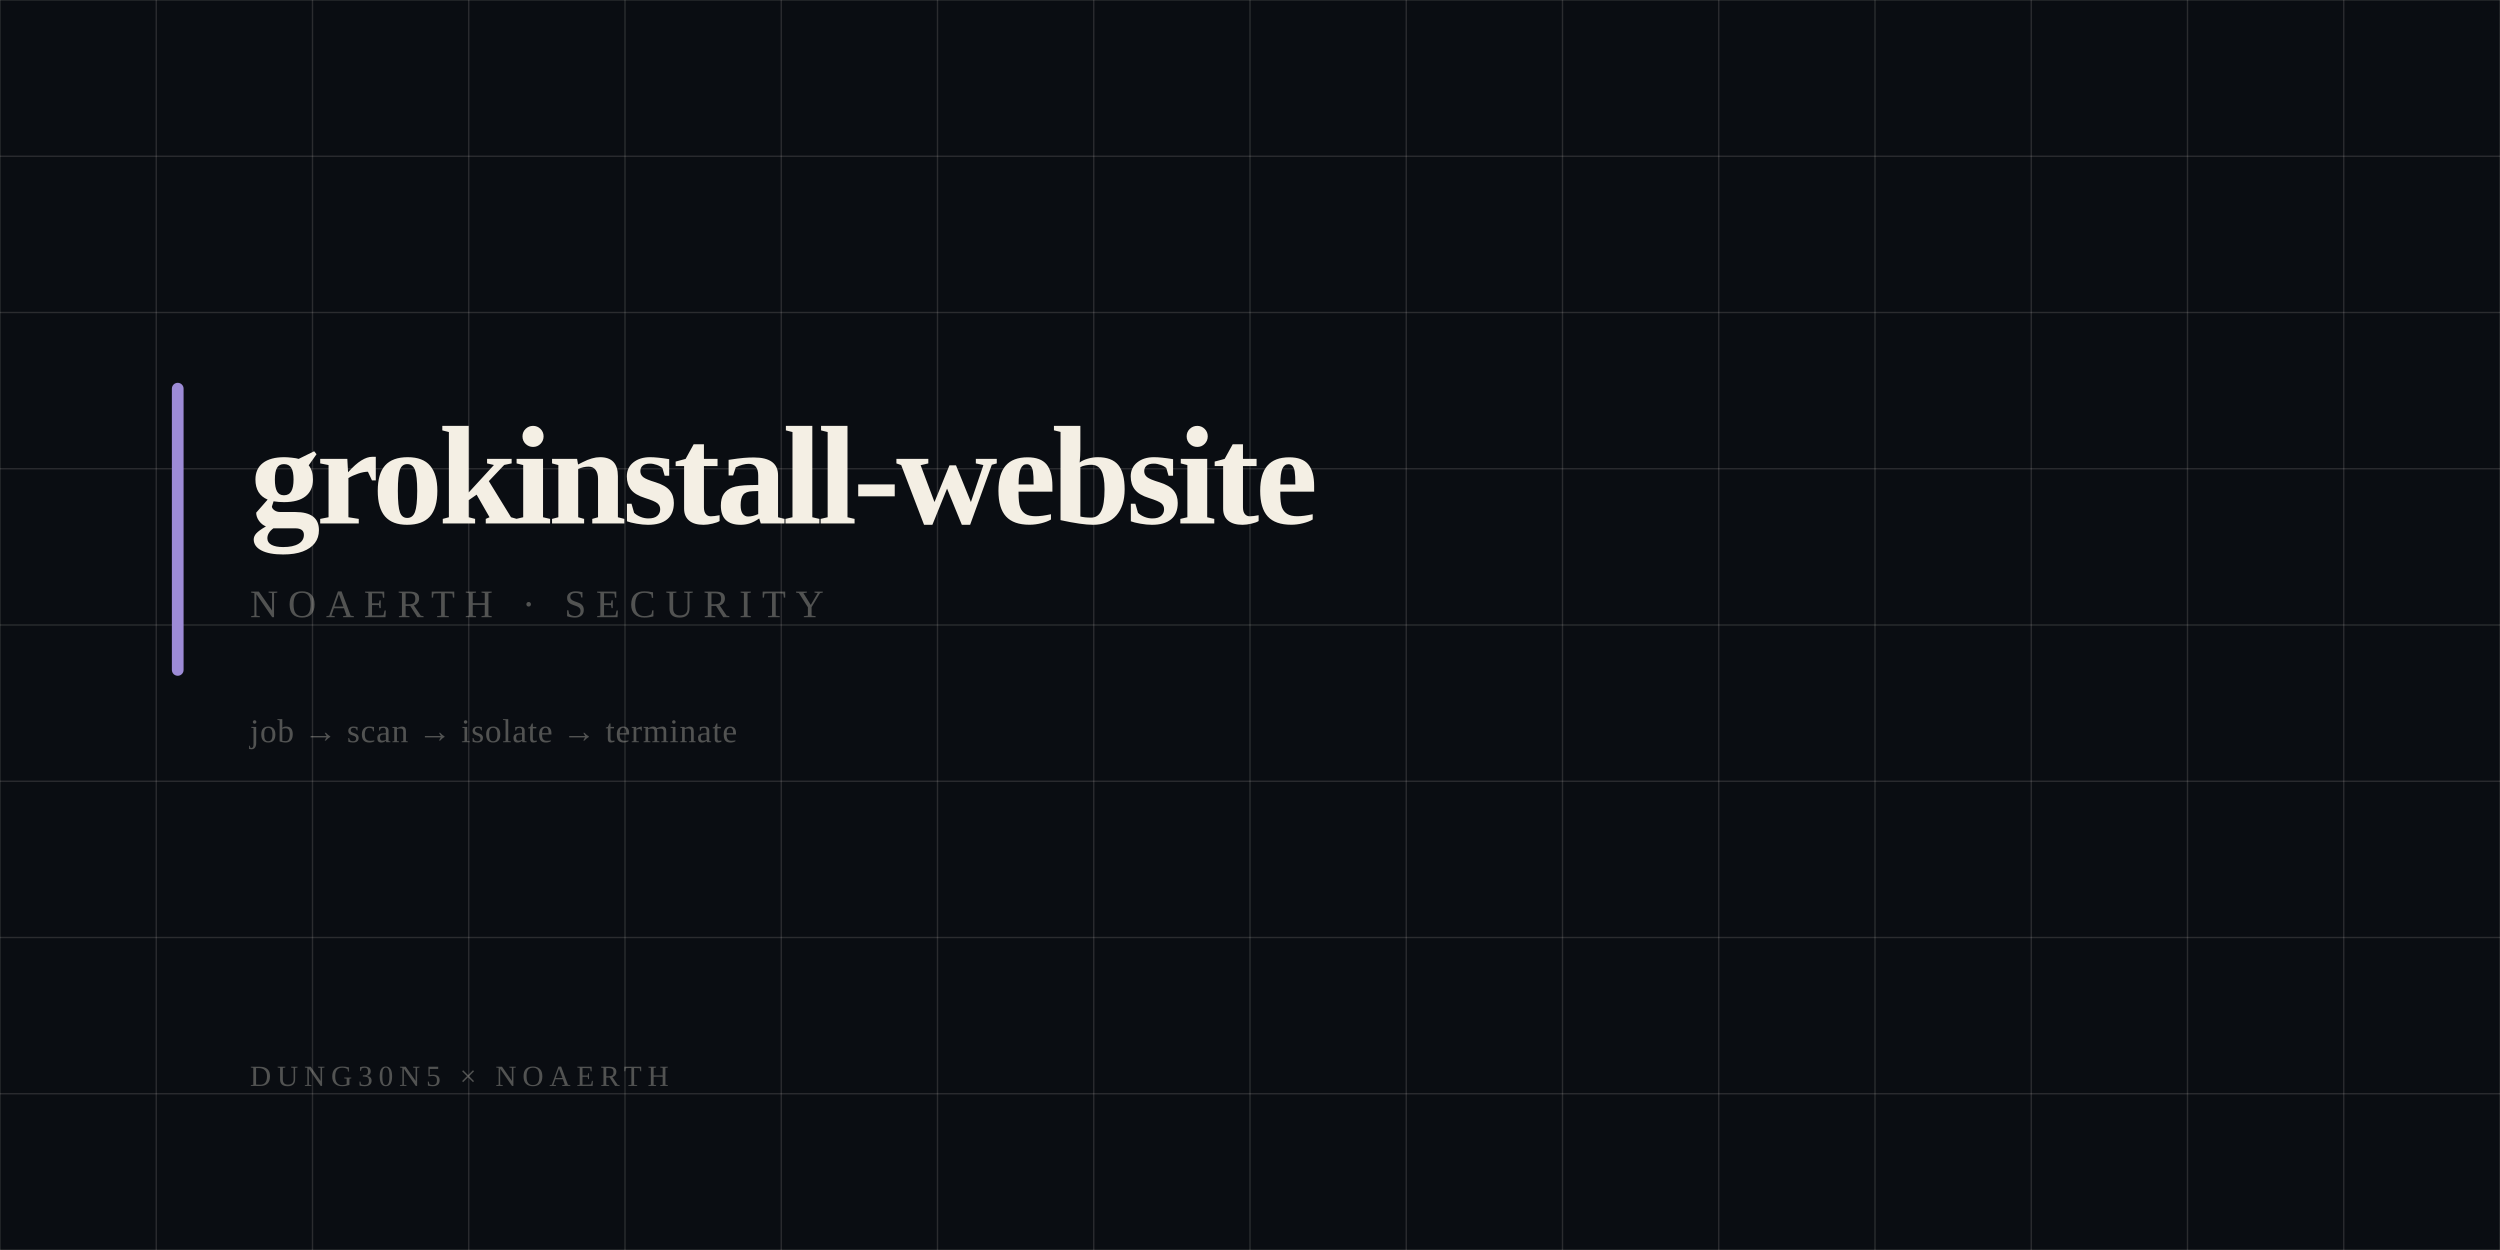
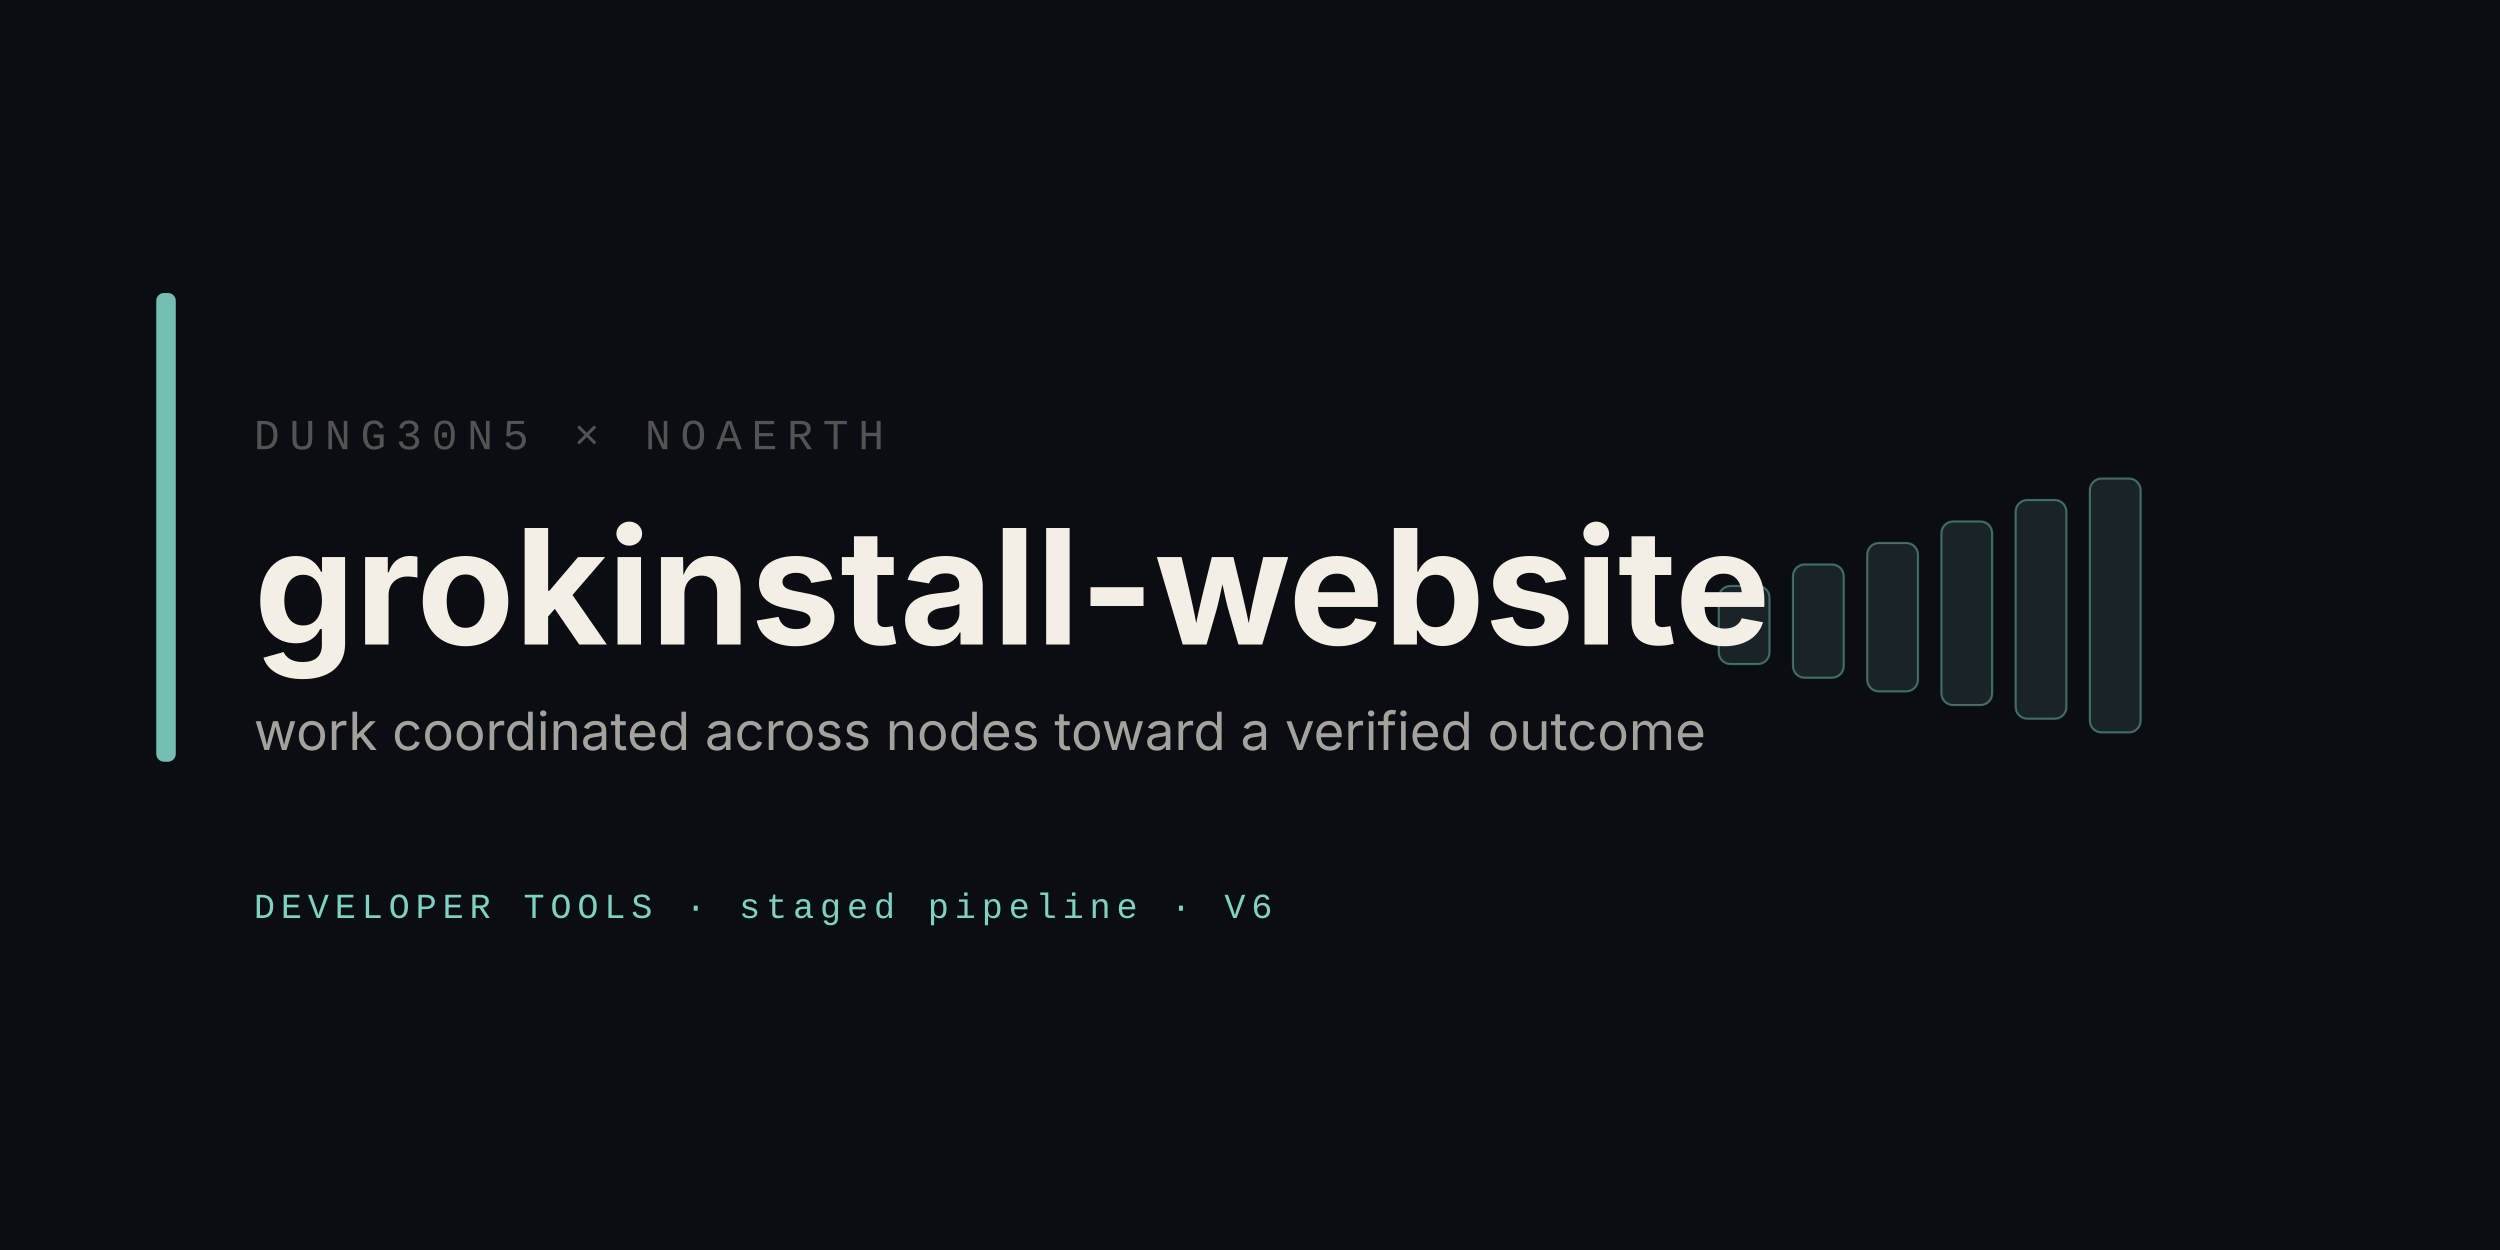
- <svg xmlns="http://www.w3.org/2000/svg" viewBox="0 0 1280 640" width="1280" height="640" role="img" aria-label="grokinstall-website — NOAERTH project card.">
+ <svg xmlns="http://www.w3.org/2000/svg" viewBox="0 0 1280 640" width="1280" height="640" role="img" aria-label="grokinstall-website project card">
  <rect width="1280" height="640" fill="#0a0d12" />
-   <line x1="0" y1="0" x2="0" y2="640" stroke="#f4efe424" stroke-width="0.7" />
-   <line x1="80" y1="0" x2="80" y2="640" stroke="#f4efe424" stroke-width="0.7" />
-   <line x1="160" y1="0" x2="160" y2="640" stroke="#f4efe424" stroke-width="0.7" />
-   <line x1="240" y1="0" x2="240" y2="640" stroke="#f4efe424" stroke-width="0.7" />
-   <line x1="320" y1="0" x2="320" y2="640" stroke="#f4efe424" stroke-width="0.7" />
-   <line x1="400" y1="0" x2="400" y2="640" stroke="#f4efe424" stroke-width="0.7" />
-   <line x1="480" y1="0" x2="480" y2="640" stroke="#f4efe424" stroke-width="0.7" />
-   <line x1="560" y1="0" x2="560" y2="640" stroke="#f4efe424" stroke-width="0.7" />
-   <line x1="640" y1="0" x2="640" y2="640" stroke="#f4efe424" stroke-width="0.7" />
-   <line x1="720" y1="0" x2="720" y2="640" stroke="#f4efe424" stroke-width="0.7" />
-   <line x1="800" y1="0" x2="800" y2="640" stroke="#f4efe424" stroke-width="0.7" />
-   <line x1="880" y1="0" x2="880" y2="640" stroke="#f4efe424" stroke-width="0.7" />
-   <line x1="960" y1="0" x2="960" y2="640" stroke="#f4efe424" stroke-width="0.7" />
-   <line x1="1040" y1="0" x2="1040" y2="640" stroke="#f4efe424" stroke-width="0.7" />
-   <line x1="1120" y1="0" x2="1120" y2="640" stroke="#f4efe424" stroke-width="0.7" />
-   <line x1="1200" y1="0" x2="1200" y2="640" stroke="#f4efe424" stroke-width="0.7" />
-   <line x1="1280" y1="0" x2="1280" y2="640" stroke="#f4efe424" stroke-width="0.7" />
-   <line x1="0" y1="0" x2="1280" y2="0" stroke="#f4efe424" stroke-width="0.7" />
-   <line x1="0" y1="80" x2="1280" y2="80" stroke="#f4efe424" stroke-width="0.7" />
-   <line x1="0" y1="160" x2="1280" y2="160" stroke="#f4efe424" stroke-width="0.7" />
-   <line x1="0" y1="240" x2="1280" y2="240" stroke="#f4efe424" stroke-width="0.7" />
-   <line x1="0" y1="320" x2="1280" y2="320" stroke="#f4efe424" stroke-width="0.7" />
-   <line x1="0" y1="400" x2="1280" y2="400" stroke="#f4efe424" stroke-width="0.7" />
-   <line x1="0" y1="480" x2="1280" y2="480" stroke="#f4efe424" stroke-width="0.7" />
-   <line x1="0" y1="560" x2="1280" y2="560" stroke="#f4efe424" stroke-width="0.7" />
-   <line x1="0" y1="640" x2="1280" y2="640" stroke="#f4efe424" stroke-width="0.7" />
-   <rect x="88" y="196" width="6" height="150" rx="3" fill="#9d8bd6" />
-   <text x="128" y="268" fill="#f4efe4" font-size="72" font-weight="680" letter-spacing="-2">grokinstall-website</text>
-   <text x="128" y="316" fill="#f4efe44f" font-size="20" letter-spacing="5">NOAERTH · SECURITY</text>
-   <text x="128" y="380" fill="#f4efe44f" font-size="17" letter-spacing="0.4">job → scan → isolate → terminate</text>
-   <text x="128" y="556" fill="#f4efe44f" font-size="15" letter-spacing="3">DUNG30N5 × NOAERTH</text>
+   <rect x="880" y="300" width="26" height="40" rx="6" fill="#7fd1c1" fill-opacity="0.12" stroke="#7fd1c1" stroke-width="1.1" stroke-opacity="0.45" />
+   <rect x="918" y="289" width="26" height="58" rx="6" fill="#7fd1c1" fill-opacity="0.12" stroke="#7fd1c1" stroke-width="1.1" stroke-opacity="0.45" />
+   <rect x="956" y="278" width="26" height="76" rx="6" fill="#7fd1c1" fill-opacity="0.12" stroke="#7fd1c1" stroke-width="1.1" stroke-opacity="0.45" />
+   <rect x="994" y="267" width="26" height="94" rx="6" fill="#7fd1c1" fill-opacity="0.12" stroke="#7fd1c1" stroke-width="1.1" stroke-opacity="0.45" />
+   <rect x="1032" y="256" width="26" height="112" rx="6" fill="#7fd1c1" fill-opacity="0.12" stroke="#7fd1c1" stroke-width="1.1" stroke-opacity="0.45" />
+   <rect x="1070" y="245" width="26" height="130" rx="6" fill="#7fd1c1" fill-opacity="0.12" stroke="#7fd1c1" stroke-width="1.1" stroke-opacity="0.45" />
+   <rect x="80" y="150" width="10" height="240" rx="4" fill="#7fd1c1" opacity="0.9" />
+   <text x="130" y="230" font-family="ui-monospace, SFMono-Regular, Menlo, Monaco, Consolas, 'Liberation Mono', monospace" font-size="22" letter-spacing="5" fill="#f4efe44f">DUNG30N5 × NOAERTH</text>
+   <text x="130" y="330" font-family="-apple-system, BlinkMacSystemFont, 'Segoe UI', Inter, Helvetica, Arial, sans-serif" font-size="82" font-weight="700" fill="#f4efe4">grokinstall-website</text>
+   <text x="130" y="384" font-family="-apple-system, BlinkMacSystemFont, 'Segoe UI', Inter, Helvetica, Arial, sans-serif" font-size="27" fill="#f4efe4a8">work coordinated across nodes toward a verified outcome</text>
+   <text x="130" y="470" font-family="ui-monospace, SFMono-Regular, Menlo, Monaco, Consolas, 'Liberation Mono', monospace" font-size="18" fill="#7fd1c1" letter-spacing="3">DEVELOPER TOOLS · staged pipeline · V6</text>
</svg>
